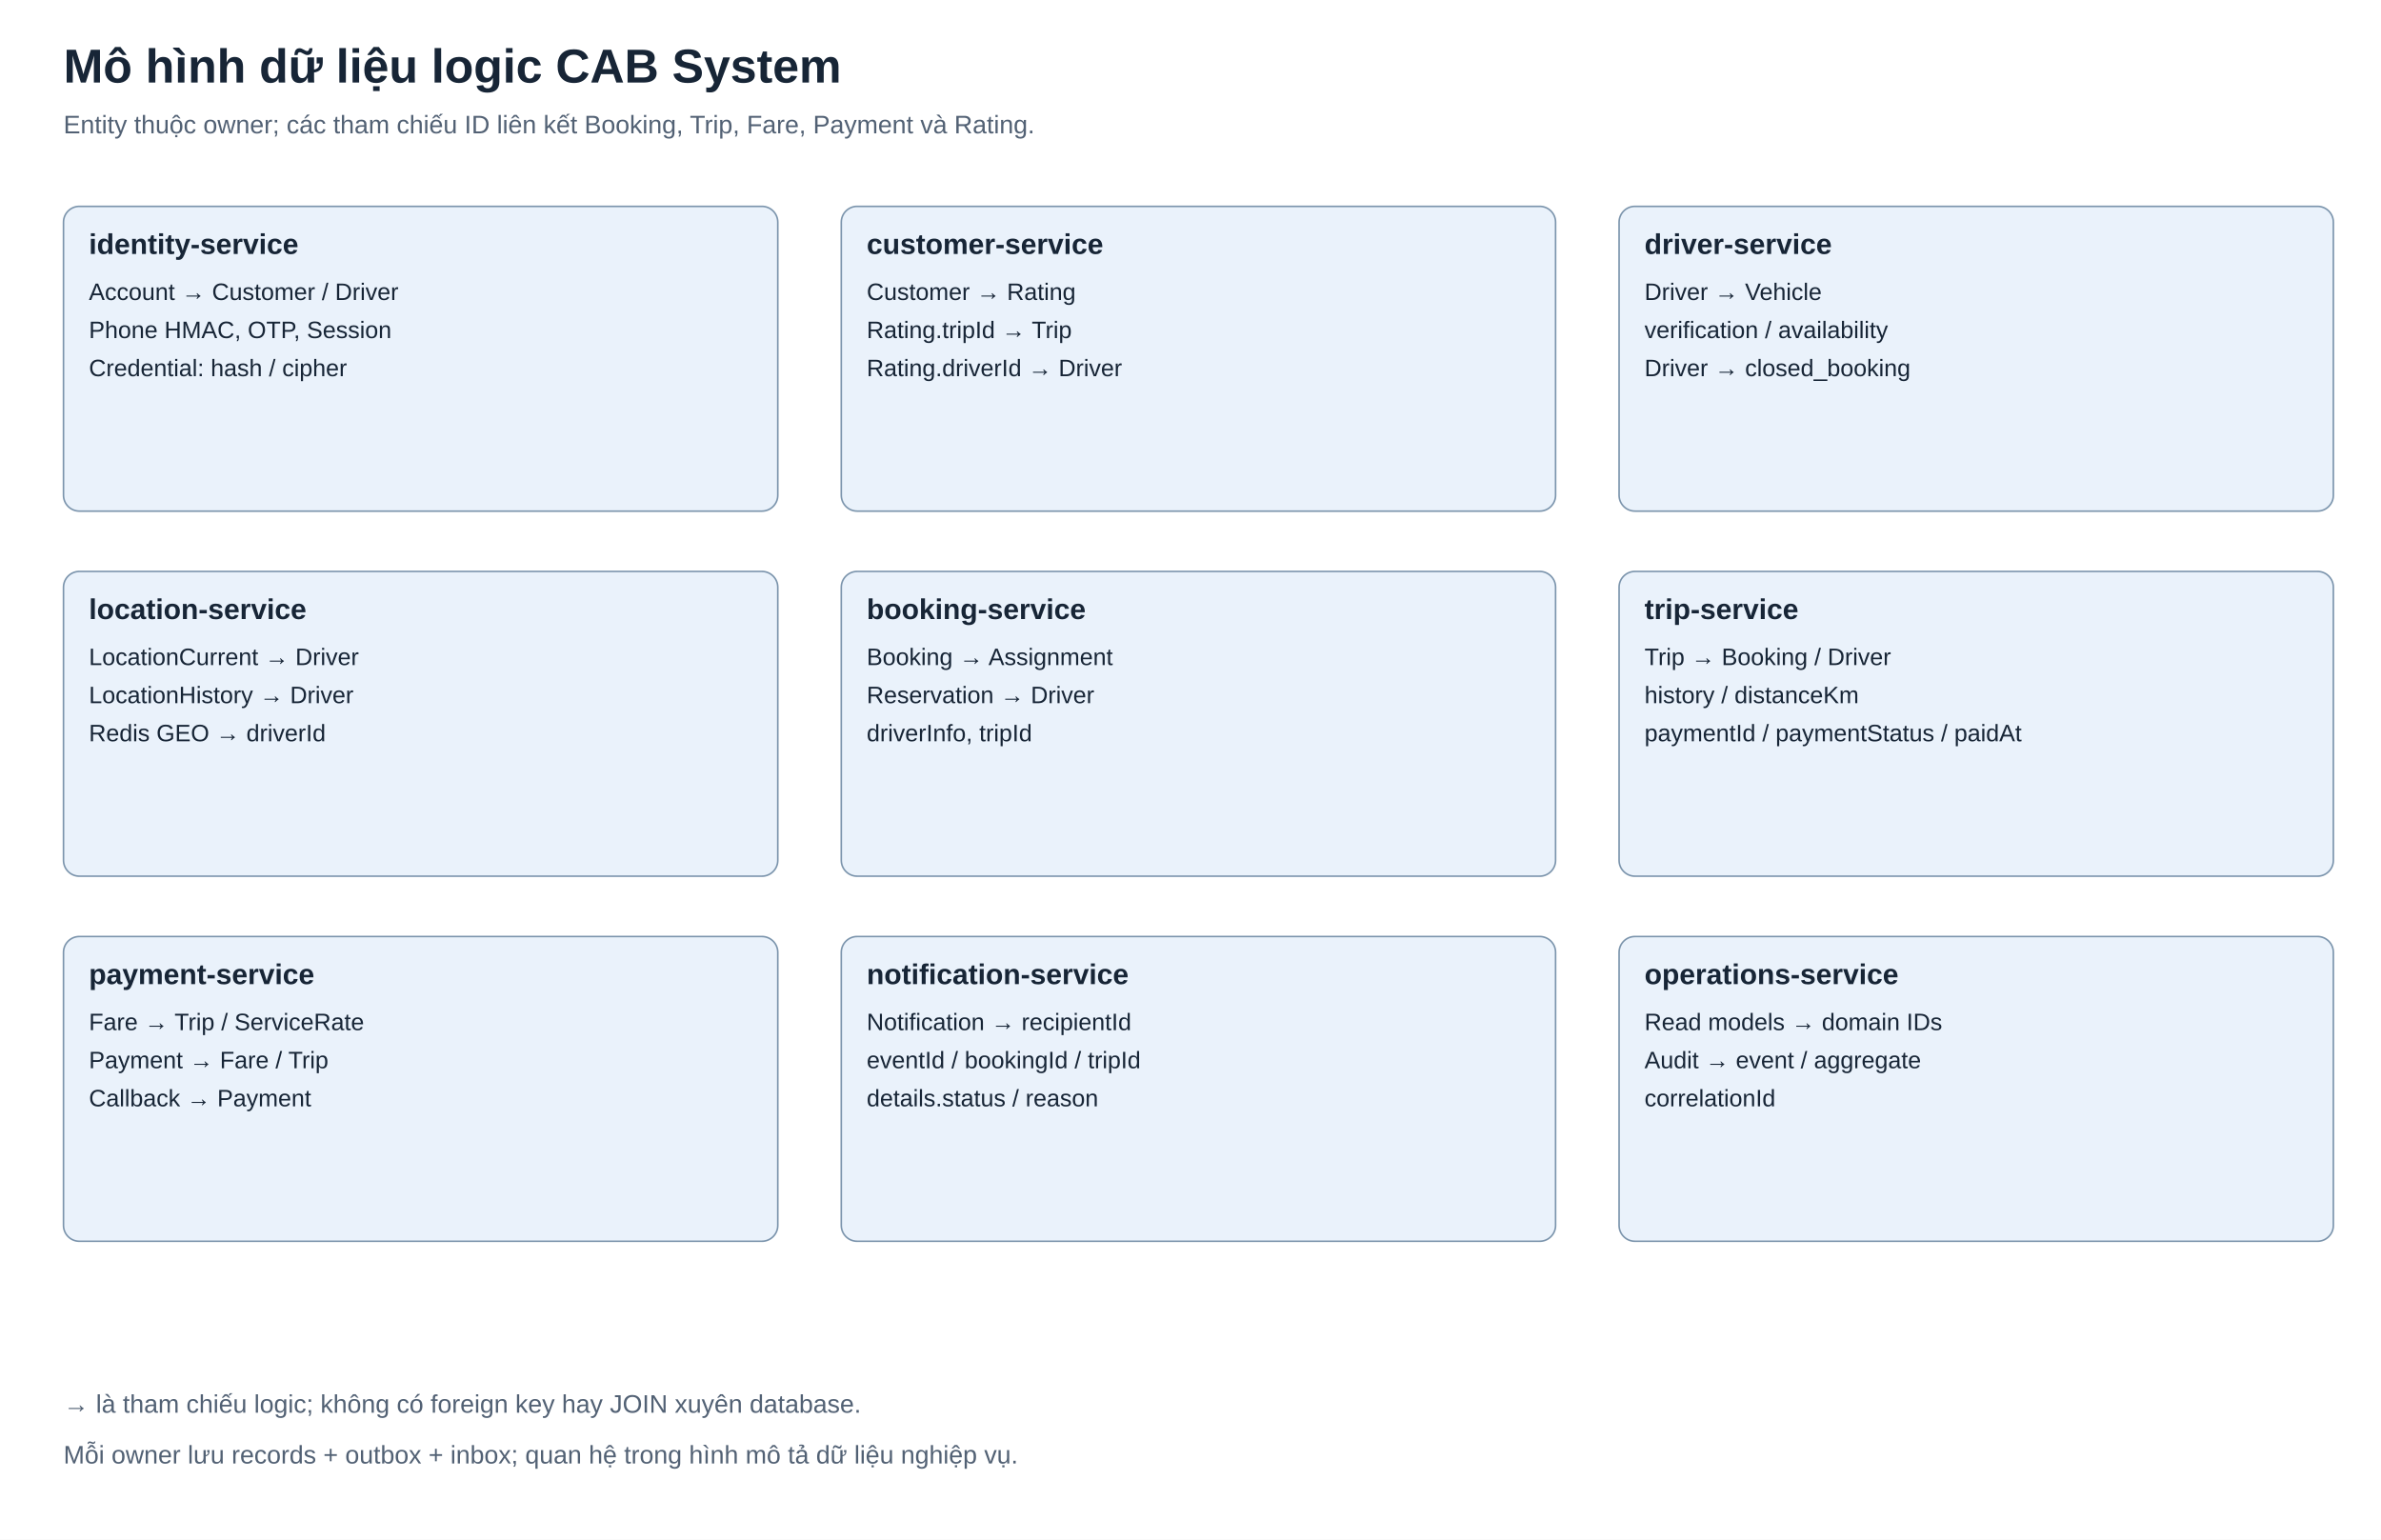
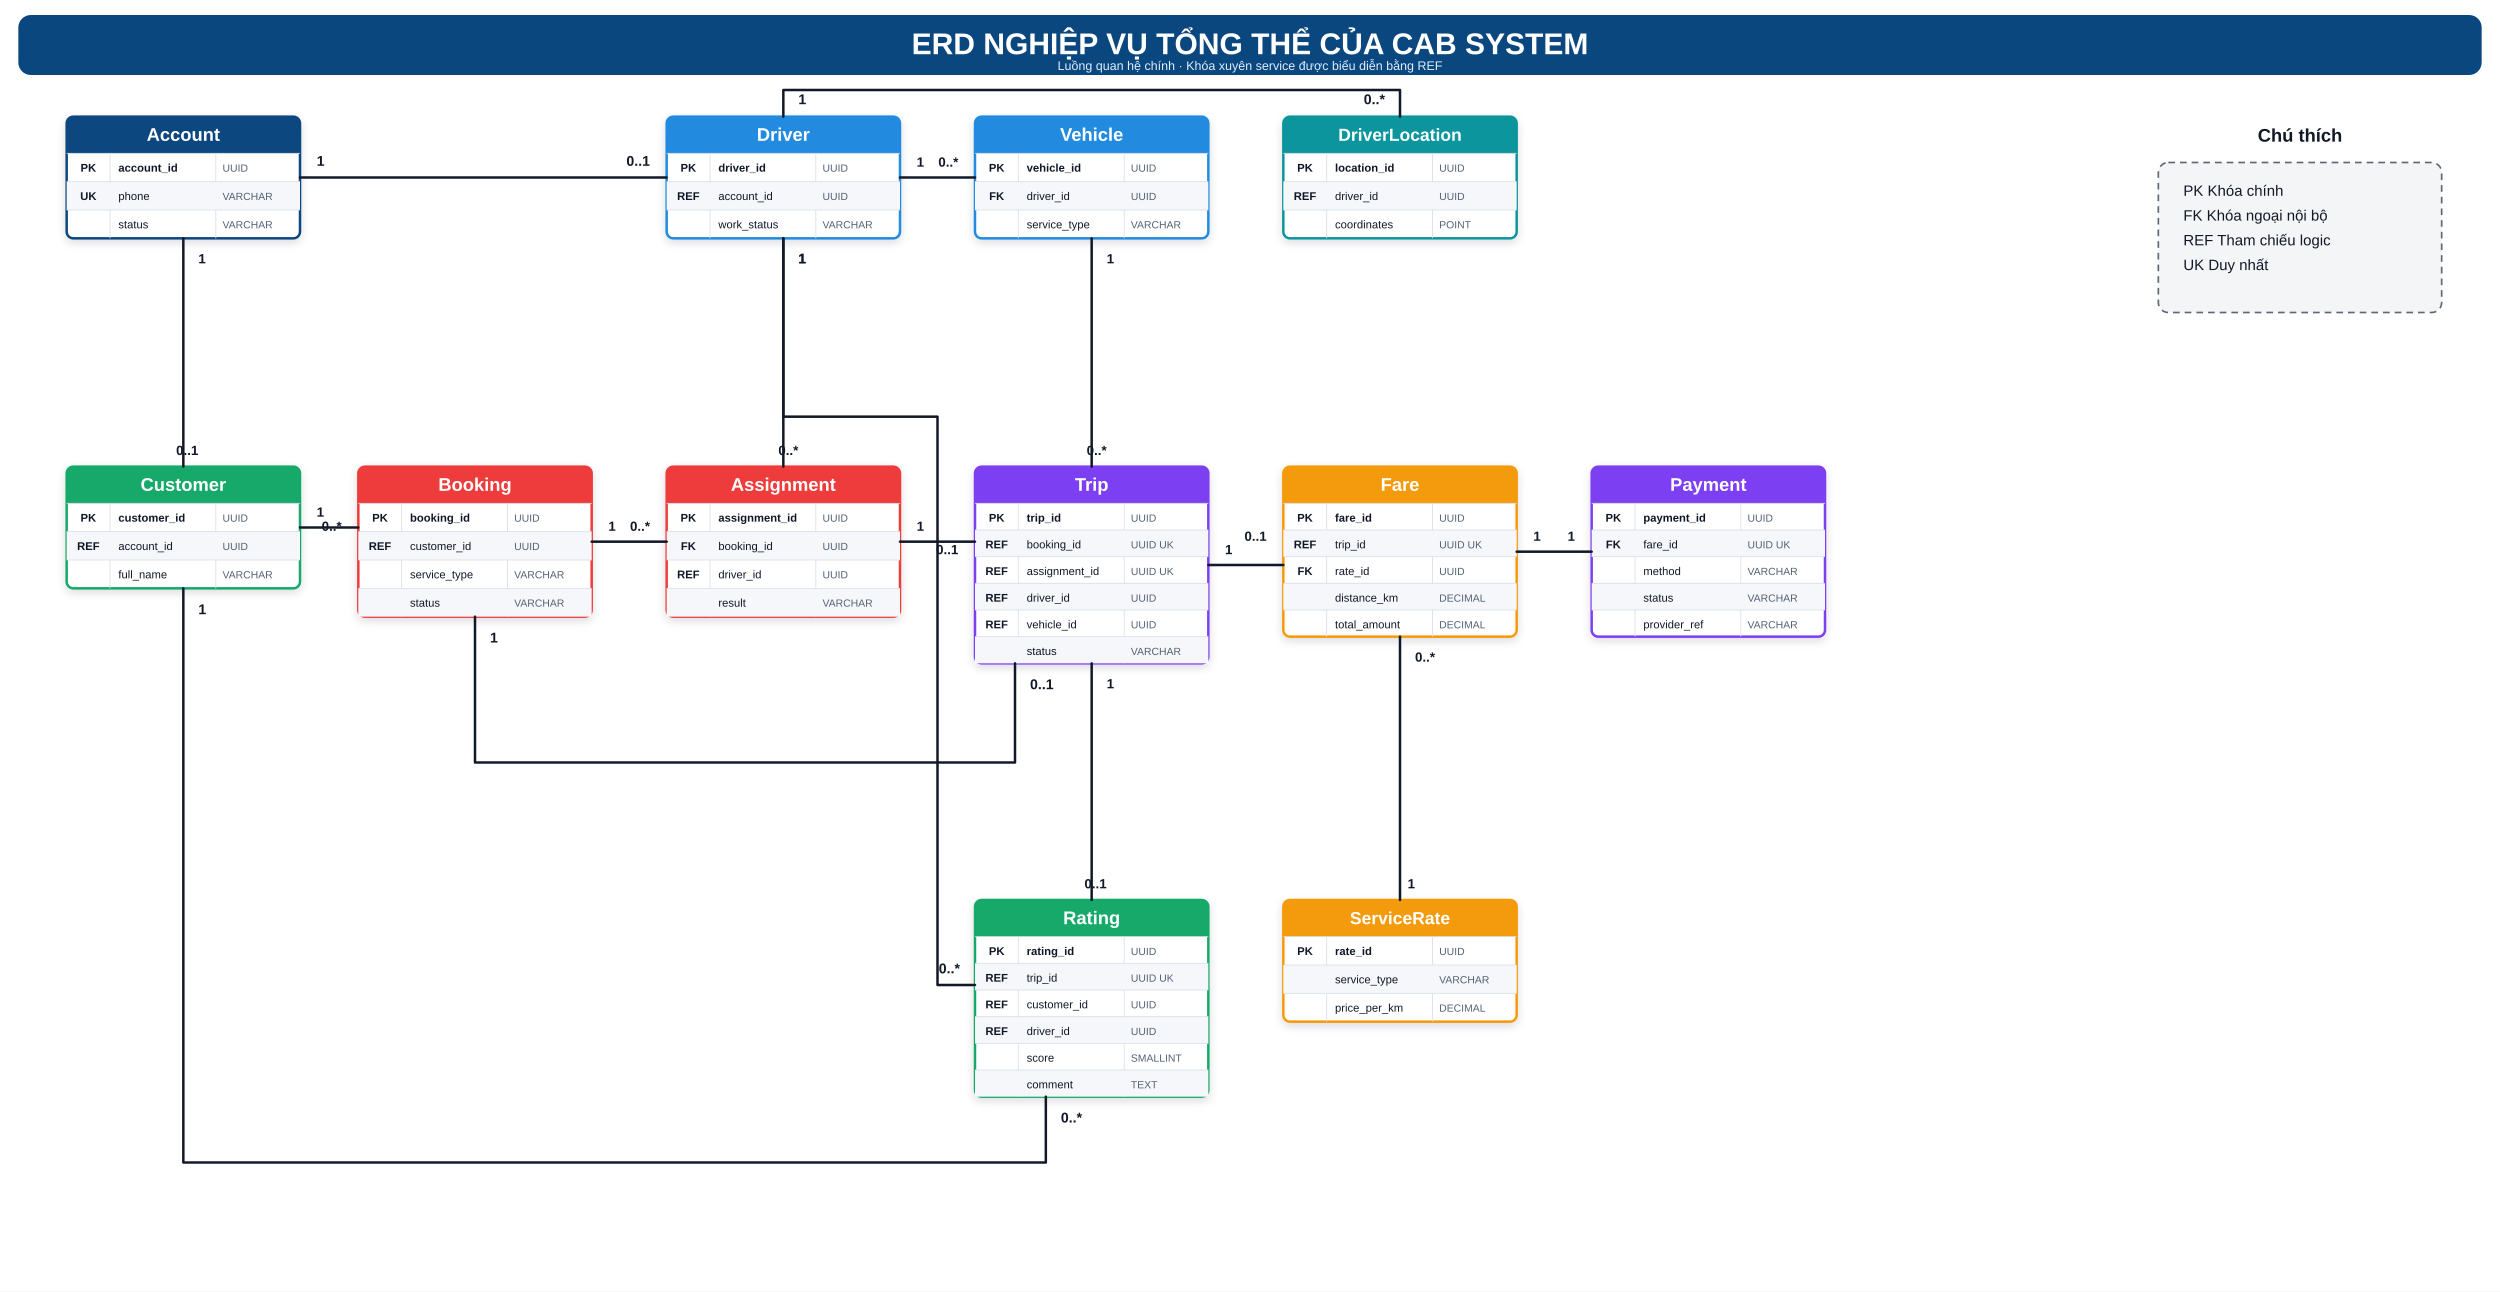
- <svg xmlns="http://www.w3.org/2000/svg" width="1500" height="970" viewBox="0 0 1500 970">
+ <svg xmlns="http://www.w3.org/2000/svg" width="3000" height="1550" viewBox="0 0 3000 1550">
  <defs>
-     <marker id="a" viewBox="0 0 10 10" refX="9" refY="5" markerWidth="7" markerHeight="7" orient="auto-start-reverse">
-       <path d="M0,0L10,5L0,10Z" fill="#526174" />
+     <filter id="shadow" x="-20%" y="-20%" width="140%" height="140%">
+       <feDropShadow dx="0" dy="4" stdDeviation="5" flood-color="#0F172A" flood-opacity="0.14" />
+     </filter>
+     <marker id="arrowBlue" markerWidth="10" markerHeight="10" refX="8" refY="3" orient="auto">
+       <path d="M0,0 L0,6 L9,3 z" fill="#238BE0" />
+     </marker>
+     <marker id="arrowRed" markerWidth="10" markerHeight="10" refX="8" refY="3" orient="auto">
+       <path d="M0,0 L0,6 L9,3 z" fill="#EE3B3B" />
+     </marker>
+     <marker id="arrowBlack" markerWidth="10" markerHeight="10" refX="8" refY="3" orient="auto">
+       <path d="M0,0 L0,6 L9,3 z" fill="#111827" />
    </marker>
  </defs>
-   <rect width="100%" height="100%" fill="white" />
-   <style>text{font-family:Arial,Segoe UI,sans-serif;fill:#172536} .title{font-size:30px;font-weight:700} .sub{font-size:16px;fill:#526174} .label{font-size:18px;font-weight:700} .body{font-size:15px} .edge{stroke:#526174;stroke-width:2;fill:none;marker-end:url(#a)}</style>
-   <text x="40" y="52" class="title">Mô hình dữ liệu logic CAB System</text>
-   <text x="40" y="84" class="sub">Entity thuộc owner; các tham chiếu ID liên kết Booking, Trip, Fare, Payment và Rating.</text>
-   <rect x="40" y="130" width="450" height="192" rx="10" fill="#EAF2FB" stroke="#7B94AC" />
-   <text x="56" y="160" class="label">identity-service</text>
-   <text x="56" y="189" class="body">Account → Customer / Driver</text>
-   <text x="56" y="213" class="body">Phone HMAC, OTP, Session</text>
-   <text x="56" y="237" class="body">Credential: hash / cipher</text>
-   <rect x="530" y="130" width="450" height="192" rx="10" fill="#EAF2FB" stroke="#7B94AC" />
-   <text x="546" y="160" class="label">customer-service</text>
-   <text x="546" y="189" class="body">Customer → Rating</text>
-   <text x="546" y="213" class="body">Rating.tripId → Trip</text>
-   <text x="546" y="237" class="body">Rating.driverId → Driver</text>
-   <rect x="1020" y="130" width="450" height="192" rx="10" fill="#EAF2FB" stroke="#7B94AC" />
-   <text x="1036" y="160" class="label">driver-service</text>
-   <text x="1036" y="189" class="body">Driver → Vehicle</text>
-   <text x="1036" y="213" class="body">verification / availability</text>
-   <text x="1036" y="237" class="body">Driver → closed_booking</text>
-   <rect x="40" y="360" width="450" height="192" rx="10" fill="#EAF2FB" stroke="#7B94AC" />
-   <text x="56" y="390" class="label">location-service</text>
-   <text x="56" y="419" class="body">LocationCurrent → Driver</text>
-   <text x="56" y="443" class="body">LocationHistory → Driver</text>
-   <text x="56" y="467" class="body">Redis GEO → driverId</text>
-   <rect x="530" y="360" width="450" height="192" rx="10" fill="#EAF2FB" stroke="#7B94AC" />
-   <text x="546" y="390" class="label">booking-service</text>
-   <text x="546" y="419" class="body">Booking → Assignment</text>
-   <text x="546" y="443" class="body">Reservation → Driver</text>
-   <text x="546" y="467" class="body">driverInfo, tripId</text>
-   <rect x="1020" y="360" width="450" height="192" rx="10" fill="#EAF2FB" stroke="#7B94AC" />
-   <text x="1036" y="390" class="label">trip-service</text>
-   <text x="1036" y="419" class="body">Trip → Booking / Driver</text>
-   <text x="1036" y="443" class="body">history / distanceKm</text>
-   <text x="1036" y="467" class="body">paymentId / paymentStatus / paidAt</text>
-   <rect x="40" y="590" width="450" height="192" rx="10" fill="#EAF2FB" stroke="#7B94AC" />
-   <text x="56" y="620" class="label">payment-service</text>
-   <text x="56" y="649" class="body">Fare → Trip / ServiceRate</text>
-   <text x="56" y="673" class="body">Payment → Fare / Trip</text>
-   <text x="56" y="697" class="body">Callback → Payment</text>
-   <rect x="530" y="590" width="450" height="192" rx="10" fill="#EAF2FB" stroke="#7B94AC" />
-   <text x="546" y="620" class="label">notification-service</text>
-   <text x="546" y="649" class="body">Notification → recipientId</text>
-   <text x="546" y="673" class="body">eventId / bookingId / tripId</text>
-   <text x="546" y="697" class="body">details.status / reason</text>
-   <rect x="1020" y="590" width="450" height="192" rx="10" fill="#EAF2FB" stroke="#7B94AC" />
-   <text x="1036" y="620" class="label">operations-service</text>
-   <text x="1036" y="649" class="body">Read models → domain IDs</text>
-   <text x="1036" y="673" class="body">Audit → event / aggregate</text>
-   <text x="1036" y="697" class="body">correlationId</text>
-   <text x="40" y="890" class="sub">→ là tham chiếu logic; không có foreign key hay JOIN xuyên database.</text>
-   <text x="40" y="922" class="sub">Mỗi owner lưu records + outbox + inbox; quan hệ trong hình mô tả dữ liệu nghiệp vụ.</text>
+   <rect width="100%" height="100%" fill="#fff" />
+   <rect x="22" y="18" width="2956" height="72" rx="15" fill="#0B477F" stroke="#0B477F" stroke-width="0" />
+   <text x="1500" y="65" font-family="Arial, Segoe UI, sans-serif" font-size="36" font-weight="700" text-anchor="middle" fill="#FFFFFF">ERD NGHIỆP VỤ TỔNG THỂ CỦA CAB SYSTEM</text>
+   <text x="1500" y="84" font-family="Arial, Segoe UI, sans-serif" font-size="15" font-weight="400" text-anchor="middle" fill="#DCEEFF">Luồng quan hệ chính · Khóa xuyên service được biểu diễn bằng REF</text>
+   <g filter="url(#shadow)">
+     <rect x="80" y="140" width="280" height="146" rx="8" fill="#FFFFFF" stroke="#0B477F" stroke-width="3" />
+     <path d="M88,140 H352 Q360,140 360,148 V184 H80 V148 Q80,140 88,140Z" fill="#0B477F" />
+     <text x="220" y="169" font-family="Arial, Segoe UI, sans-serif" font-size="22" font-weight="700" text-anchor="middle" fill="#FFFFFF">Account</text>
+     <line x1="132" y1="184" x2="132" y2="286" stroke="#D8DEE7" stroke-width="1" />
+     <line x1="259" y1="184" x2="259" y2="286" stroke="#D8DEE7" stroke-width="1" />
+     <line x1="80" y1="184" x2="360" y2="184" stroke="#D8DEE7" stroke-width="1" />
+     <text x="106" y="206" font-family="Arial, Segoe UI, sans-serif" font-size="13.5" font-weight="700" text-anchor="middle" fill="#111827">PK</text>
+     <text x="142" y="206" font-family="Arial, Segoe UI, sans-serif" font-size="13.5" font-weight="700" text-anchor="start" fill="#111827">account_id</text>
+     <text x="267" y="206" font-family="Arial, Segoe UI, sans-serif" font-size="12.5" font-weight="400" text-anchor="start" fill="#526174">UUID</text>
+     <rect x="80" y="218" width="280" height="34" fill="#F5F7FA" />
+     <line x1="80" y1="218" x2="360" y2="218" stroke="#D8DEE7" stroke-width="1" />
+     <text x="106" y="240" font-family="Arial, Segoe UI, sans-serif" font-size="13.5" font-weight="700" text-anchor="middle" fill="#111827">UK</text>
+     <text x="142" y="240" font-family="Arial, Segoe UI, sans-serif" font-size="13.5" font-weight="400" text-anchor="start" fill="#111827">phone</text>
+     <text x="267" y="240" font-family="Arial, Segoe UI, sans-serif" font-size="12.5" font-weight="400" text-anchor="start" fill="#526174">VARCHAR</text>
+     <line x1="80" y1="252" x2="360" y2="252" stroke="#D8DEE7" stroke-width="1" />
+     <text x="106" y="274" font-family="Arial, Segoe UI, sans-serif" font-size="13.5" font-weight="700" text-anchor="middle" fill="#111827" />
+     <text x="142" y="274" font-family="Arial, Segoe UI, sans-serif" font-size="13.5" font-weight="400" text-anchor="start" fill="#111827">status</text>
+     <text x="267" y="274" font-family="Arial, Segoe UI, sans-serif" font-size="12.5" font-weight="400" text-anchor="start" fill="#526174">VARCHAR</text>
+   </g>
+   <g filter="url(#shadow)">
+     <rect x="800" y="140" width="280" height="146" rx="8" fill="#FFFFFF" stroke="#238BE0" stroke-width="3" />
+     <path d="M808,140 H1072 Q1080,140 1080,148 V184 H800 V148 Q800,140 808,140Z" fill="#238BE0" />
+     <text x="940" y="169" font-family="Arial, Segoe UI, sans-serif" font-size="22" font-weight="700" text-anchor="middle" fill="#FFFFFF">Driver</text>
+     <line x1="852" y1="184" x2="852" y2="286" stroke="#D8DEE7" stroke-width="1" />
+     <line x1="979" y1="184" x2="979" y2="286" stroke="#D8DEE7" stroke-width="1" />
+     <line x1="800" y1="184" x2="1080" y2="184" stroke="#D8DEE7" stroke-width="1" />
+     <text x="826" y="206" font-family="Arial, Segoe UI, sans-serif" font-size="13.5" font-weight="700" text-anchor="middle" fill="#111827">PK</text>
+     <text x="862" y="206" font-family="Arial, Segoe UI, sans-serif" font-size="13.5" font-weight="700" text-anchor="start" fill="#111827">driver_id</text>
+     <text x="987" y="206" font-family="Arial, Segoe UI, sans-serif" font-size="12.5" font-weight="400" text-anchor="start" fill="#526174">UUID</text>
+     <rect x="800" y="218" width="280" height="34" fill="#F5F7FA" />
+     <line x1="800" y1="218" x2="1080" y2="218" stroke="#D8DEE7" stroke-width="1" />
+     <text x="826" y="240" font-family="Arial, Segoe UI, sans-serif" font-size="13.5" font-weight="700" text-anchor="middle" fill="#111827">REF</text>
+     <text x="862" y="240" font-family="Arial, Segoe UI, sans-serif" font-size="13.5" font-weight="400" text-anchor="start" fill="#111827">account_id</text>
+     <text x="987" y="240" font-family="Arial, Segoe UI, sans-serif" font-size="12.5" font-weight="400" text-anchor="start" fill="#526174">UUID</text>
+     <line x1="800" y1="252" x2="1080" y2="252" stroke="#D8DEE7" stroke-width="1" />
+     <text x="826" y="274" font-family="Arial, Segoe UI, sans-serif" font-size="13.5" font-weight="700" text-anchor="middle" fill="#111827" />
+     <text x="862" y="274" font-family="Arial, Segoe UI, sans-serif" font-size="13.5" font-weight="400" text-anchor="start" fill="#111827">work_status</text>
+     <text x="987" y="274" font-family="Arial, Segoe UI, sans-serif" font-size="12.5" font-weight="400" text-anchor="start" fill="#526174">VARCHAR</text>
+   </g>
+   <g filter="url(#shadow)">
+     <rect x="1170" y="140" width="280" height="146" rx="8" fill="#FFFFFF" stroke="#238BE0" stroke-width="3" />
+     <path d="M1178,140 H1442 Q1450,140 1450,148 V184 H1170 V148 Q1170,140 1178,140Z" fill="#238BE0" />
+     <text x="1310" y="169" font-family="Arial, Segoe UI, sans-serif" font-size="22" font-weight="700" text-anchor="middle" fill="#FFFFFF">Vehicle</text>
+     <line x1="1222" y1="184" x2="1222" y2="286" stroke="#D8DEE7" stroke-width="1" />
+     <line x1="1349" y1="184" x2="1349" y2="286" stroke="#D8DEE7" stroke-width="1" />
+     <line x1="1170" y1="184" x2="1450" y2="184" stroke="#D8DEE7" stroke-width="1" />
+     <text x="1196" y="206" font-family="Arial, Segoe UI, sans-serif" font-size="13.5" font-weight="700" text-anchor="middle" fill="#111827">PK</text>
+     <text x="1232" y="206" font-family="Arial, Segoe UI, sans-serif" font-size="13.5" font-weight="700" text-anchor="start" fill="#111827">vehicle_id</text>
+     <text x="1357" y="206" font-family="Arial, Segoe UI, sans-serif" font-size="12.5" font-weight="400" text-anchor="start" fill="#526174">UUID</text>
+     <rect x="1170" y="218" width="280" height="34" fill="#F5F7FA" />
+     <line x1="1170" y1="218" x2="1450" y2="218" stroke="#D8DEE7" stroke-width="1" />
+     <text x="1196" y="240" font-family="Arial, Segoe UI, sans-serif" font-size="13.5" font-weight="700" text-anchor="middle" fill="#111827">FK</text>
+     <text x="1232" y="240" font-family="Arial, Segoe UI, sans-serif" font-size="13.5" font-weight="400" text-anchor="start" fill="#111827">driver_id</text>
+     <text x="1357" y="240" font-family="Arial, Segoe UI, sans-serif" font-size="12.5" font-weight="400" text-anchor="start" fill="#526174">UUID</text>
+     <line x1="1170" y1="252" x2="1450" y2="252" stroke="#D8DEE7" stroke-width="1" />
+     <text x="1196" y="274" font-family="Arial, Segoe UI, sans-serif" font-size="13.5" font-weight="700" text-anchor="middle" fill="#111827" />
+     <text x="1232" y="274" font-family="Arial, Segoe UI, sans-serif" font-size="13.5" font-weight="400" text-anchor="start" fill="#111827">service_type</text>
+     <text x="1357" y="274" font-family="Arial, Segoe UI, sans-serif" font-size="12.5" font-weight="400" text-anchor="start" fill="#526174">VARCHAR</text>
+   </g>
+   <g filter="url(#shadow)">
+     <rect x="1540" y="140" width="280" height="146" rx="8" fill="#FFFFFF" stroke="#07959D" stroke-width="3" />
+     <path d="M1548,140 H1812 Q1820,140 1820,148 V184 H1540 V148 Q1540,140 1548,140Z" fill="#07959D" />
+     <text x="1680" y="169" font-family="Arial, Segoe UI, sans-serif" font-size="21" font-weight="700" text-anchor="middle" fill="#FFFFFF">DriverLocation</text>
+     <line x1="1592" y1="184" x2="1592" y2="286" stroke="#D8DEE7" stroke-width="1" />
+     <line x1="1719" y1="184" x2="1719" y2="286" stroke="#D8DEE7" stroke-width="1" />
+     <line x1="1540" y1="184" x2="1820" y2="184" stroke="#D8DEE7" stroke-width="1" />
+     <text x="1566" y="206" font-family="Arial, Segoe UI, sans-serif" font-size="13.5" font-weight="700" text-anchor="middle" fill="#111827">PK</text>
+     <text x="1602" y="206" font-family="Arial, Segoe UI, sans-serif" font-size="13.5" font-weight="700" text-anchor="start" fill="#111827">location_id</text>
+     <text x="1727" y="206" font-family="Arial, Segoe UI, sans-serif" font-size="12.5" font-weight="400" text-anchor="start" fill="#526174">UUID</text>
+     <rect x="1540" y="218" width="280" height="34" fill="#F5F7FA" />
+     <line x1="1540" y1="218" x2="1820" y2="218" stroke="#D8DEE7" stroke-width="1" />
+     <text x="1566" y="240" font-family="Arial, Segoe UI, sans-serif" font-size="13.5" font-weight="700" text-anchor="middle" fill="#111827">REF</text>
+     <text x="1602" y="240" font-family="Arial, Segoe UI, sans-serif" font-size="13.5" font-weight="400" text-anchor="start" fill="#111827">driver_id</text>
+     <text x="1727" y="240" font-family="Arial, Segoe UI, sans-serif" font-size="12.5" font-weight="400" text-anchor="start" fill="#526174">UUID</text>
+     <line x1="1540" y1="252" x2="1820" y2="252" stroke="#D8DEE7" stroke-width="1" />
+     <text x="1566" y="274" font-family="Arial, Segoe UI, sans-serif" font-size="13.5" font-weight="700" text-anchor="middle" fill="#111827" />
+     <text x="1602" y="274" font-family="Arial, Segoe UI, sans-serif" font-size="13.5" font-weight="400" text-anchor="start" fill="#111827">coordinates</text>
+     <text x="1727" y="274" font-family="Arial, Segoe UI, sans-serif" font-size="12.5" font-weight="400" text-anchor="start" fill="#526174">POINT</text>
+   </g>
+   <g filter="url(#shadow)">
+     <rect x="80" y="560" width="280" height="146" rx="8" fill="#FFFFFF" stroke="#18A96B" stroke-width="3" />
+     <path d="M88,560 H352 Q360,560 360,568 V604 H80 V568 Q80,560 88,560Z" fill="#18A96B" />
+     <text x="220" y="589" font-family="Arial, Segoe UI, sans-serif" font-size="22" font-weight="700" text-anchor="middle" fill="#FFFFFF">Customer</text>
+     <line x1="132" y1="604" x2="132" y2="706" stroke="#D8DEE7" stroke-width="1" />
+     <line x1="259" y1="604" x2="259" y2="706" stroke="#D8DEE7" stroke-width="1" />
+     <line x1="80" y1="604" x2="360" y2="604" stroke="#D8DEE7" stroke-width="1" />
+     <text x="106" y="626" font-family="Arial, Segoe UI, sans-serif" font-size="13.5" font-weight="700" text-anchor="middle" fill="#111827">PK</text>
+     <text x="142" y="626" font-family="Arial, Segoe UI, sans-serif" font-size="13.5" font-weight="700" text-anchor="start" fill="#111827">customer_id</text>
+     <text x="267" y="626" font-family="Arial, Segoe UI, sans-serif" font-size="12.5" font-weight="400" text-anchor="start" fill="#526174">UUID</text>
+     <rect x="80" y="638" width="280" height="34" fill="#F5F7FA" />
+     <line x1="80" y1="638" x2="360" y2="638" stroke="#D8DEE7" stroke-width="1" />
+     <text x="106" y="660" font-family="Arial, Segoe UI, sans-serif" font-size="13.5" font-weight="700" text-anchor="middle" fill="#111827">REF</text>
+     <text x="142" y="660" font-family="Arial, Segoe UI, sans-serif" font-size="13.5" font-weight="400" text-anchor="start" fill="#111827">account_id</text>
+     <text x="267" y="660" font-family="Arial, Segoe UI, sans-serif" font-size="12.5" font-weight="400" text-anchor="start" fill="#526174">UUID</text>
+     <line x1="80" y1="672" x2="360" y2="672" stroke="#D8DEE7" stroke-width="1" />
+     <text x="106" y="694" font-family="Arial, Segoe UI, sans-serif" font-size="13.5" font-weight="700" text-anchor="middle" fill="#111827" />
+     <text x="142" y="694" font-family="Arial, Segoe UI, sans-serif" font-size="13.5" font-weight="400" text-anchor="start" fill="#111827">full_name</text>
+     <text x="267" y="694" font-family="Arial, Segoe UI, sans-serif" font-size="12.5" font-weight="400" text-anchor="start" fill="#526174">VARCHAR</text>
+   </g>
+   <g filter="url(#shadow)">
+     <rect x="430" y="560" width="280" height="180" rx="8" fill="#FFFFFF" stroke="#EE3B3B" stroke-width="3" />
+     <path d="M438,560 H702 Q710,560 710,568 V604 H430 V568 Q430,560 438,560Z" fill="#EE3B3B" />
+     <text x="570" y="589" font-family="Arial, Segoe UI, sans-serif" font-size="22" font-weight="700" text-anchor="middle" fill="#FFFFFF">Booking</text>
+     <line x1="482" y1="604" x2="482" y2="740" stroke="#D8DEE7" stroke-width="1" />
+     <line x1="609" y1="604" x2="609" y2="740" stroke="#D8DEE7" stroke-width="1" />
+     <line x1="430" y1="604" x2="710" y2="604" stroke="#D8DEE7" stroke-width="1" />
+     <text x="456" y="626" font-family="Arial, Segoe UI, sans-serif" font-size="13.5" font-weight="700" text-anchor="middle" fill="#111827">PK</text>
+     <text x="492" y="626" font-family="Arial, Segoe UI, sans-serif" font-size="13.5" font-weight="700" text-anchor="start" fill="#111827">booking_id</text>
+     <text x="617" y="626" font-family="Arial, Segoe UI, sans-serif" font-size="12.5" font-weight="400" text-anchor="start" fill="#526174">UUID</text>
+     <rect x="430" y="638" width="280" height="34" fill="#F5F7FA" />
+     <line x1="430" y1="638" x2="710" y2="638" stroke="#D8DEE7" stroke-width="1" />
+     <text x="456" y="660" font-family="Arial, Segoe UI, sans-serif" font-size="13.5" font-weight="700" text-anchor="middle" fill="#111827">REF</text>
+     <text x="492" y="660" font-family="Arial, Segoe UI, sans-serif" font-size="13.5" font-weight="400" text-anchor="start" fill="#111827">customer_id</text>
+     <text x="617" y="660" font-family="Arial, Segoe UI, sans-serif" font-size="12.5" font-weight="400" text-anchor="start" fill="#526174">UUID</text>
+     <line x1="430" y1="672" x2="710" y2="672" stroke="#D8DEE7" stroke-width="1" />
+     <text x="456" y="694" font-family="Arial, Segoe UI, sans-serif" font-size="13.5" font-weight="700" text-anchor="middle" fill="#111827" />
+     <text x="492" y="694" font-family="Arial, Segoe UI, sans-serif" font-size="13.5" font-weight="400" text-anchor="start" fill="#111827">service_type</text>
+     <text x="617" y="694" font-family="Arial, Segoe UI, sans-serif" font-size="12.5" font-weight="400" text-anchor="start" fill="#526174">VARCHAR</text>
+     <rect x="430" y="706" width="280" height="34" fill="#F5F7FA" />
+     <line x1="430" y1="706" x2="710" y2="706" stroke="#D8DEE7" stroke-width="1" />
+     <text x="456" y="728" font-family="Arial, Segoe UI, sans-serif" font-size="13.5" font-weight="700" text-anchor="middle" fill="#111827" />
+     <text x="492" y="728" font-family="Arial, Segoe UI, sans-serif" font-size="13.5" font-weight="400" text-anchor="start" fill="#111827">status</text>
+     <text x="617" y="728" font-family="Arial, Segoe UI, sans-serif" font-size="12.5" font-weight="400" text-anchor="start" fill="#526174">VARCHAR</text>
+   </g>
+   <g filter="url(#shadow)">
+     <rect x="800" y="560" width="280" height="180" rx="8" fill="#FFFFFF" stroke="#EE3B3B" stroke-width="3" />
+     <path d="M808,560 H1072 Q1080,560 1080,568 V604 H800 V568 Q800,560 808,560Z" fill="#EE3B3B" />
+     <text x="940" y="589" font-family="Arial, Segoe UI, sans-serif" font-size="22" font-weight="700" text-anchor="middle" fill="#FFFFFF">Assignment</text>
+     <line x1="852" y1="604" x2="852" y2="740" stroke="#D8DEE7" stroke-width="1" />
+     <line x1="979" y1="604" x2="979" y2="740" stroke="#D8DEE7" stroke-width="1" />
+     <line x1="800" y1="604" x2="1080" y2="604" stroke="#D8DEE7" stroke-width="1" />
+     <text x="826" y="626" font-family="Arial, Segoe UI, sans-serif" font-size="13.5" font-weight="700" text-anchor="middle" fill="#111827">PK</text>
+     <text x="862" y="626" font-family="Arial, Segoe UI, sans-serif" font-size="13.5" font-weight="700" text-anchor="start" fill="#111827">assignment_id</text>
+     <text x="987" y="626" font-family="Arial, Segoe UI, sans-serif" font-size="12.5" font-weight="400" text-anchor="start" fill="#526174">UUID</text>
+     <rect x="800" y="638" width="280" height="34" fill="#F5F7FA" />
+     <line x1="800" y1="638" x2="1080" y2="638" stroke="#D8DEE7" stroke-width="1" />
+     <text x="826" y="660" font-family="Arial, Segoe UI, sans-serif" font-size="13.5" font-weight="700" text-anchor="middle" fill="#111827">FK</text>
+     <text x="862" y="660" font-family="Arial, Segoe UI, sans-serif" font-size="13.5" font-weight="400" text-anchor="start" fill="#111827">booking_id</text>
+     <text x="987" y="660" font-family="Arial, Segoe UI, sans-serif" font-size="12.5" font-weight="400" text-anchor="start" fill="#526174">UUID</text>
+     <line x1="800" y1="672" x2="1080" y2="672" stroke="#D8DEE7" stroke-width="1" />
+     <text x="826" y="694" font-family="Arial, Segoe UI, sans-serif" font-size="13.5" font-weight="700" text-anchor="middle" fill="#111827">REF</text>
+     <text x="862" y="694" font-family="Arial, Segoe UI, sans-serif" font-size="13.5" font-weight="400" text-anchor="start" fill="#111827">driver_id</text>
+     <text x="987" y="694" font-family="Arial, Segoe UI, sans-serif" font-size="12.5" font-weight="400" text-anchor="start" fill="#526174">UUID</text>
+     <rect x="800" y="706" width="280" height="34" fill="#F5F7FA" />
+     <line x1="800" y1="706" x2="1080" y2="706" stroke="#D8DEE7" stroke-width="1" />
+     <text x="826" y="728" font-family="Arial, Segoe UI, sans-serif" font-size="13.5" font-weight="700" text-anchor="middle" fill="#111827" />
+     <text x="862" y="728" font-family="Arial, Segoe UI, sans-serif" font-size="13.5" font-weight="400" text-anchor="start" fill="#111827">result</text>
+     <text x="987" y="728" font-family="Arial, Segoe UI, sans-serif" font-size="12.5" font-weight="400" text-anchor="start" fill="#526174">VARCHAR</text>
+   </g>
+   <g filter="url(#shadow)">
+     <rect x="1170" y="560" width="280" height="236" rx="8" fill="#FFFFFF" stroke="#7C3FF2" stroke-width="3" />
+     <path d="M1178,560 H1442 Q1450,560 1450,568 V604 H1170 V568 Q1170,560 1178,560Z" fill="#7C3FF2" />
+     <text x="1310" y="589" font-family="Arial, Segoe UI, sans-serif" font-size="22" font-weight="700" text-anchor="middle" fill="#FFFFFF">Trip</text>
+     <line x1="1222" y1="604" x2="1222" y2="796" stroke="#D8DEE7" stroke-width="1" />
+     <line x1="1349" y1="604" x2="1349" y2="796" stroke="#D8DEE7" stroke-width="1" />
+     <line x1="1170" y1="604" x2="1450" y2="604" stroke="#D8DEE7" stroke-width="1" />
+     <text x="1196" y="626" font-family="Arial, Segoe UI, sans-serif" font-size="13.5" font-weight="700" text-anchor="middle" fill="#111827">PK</text>
+     <text x="1232" y="626" font-family="Arial, Segoe UI, sans-serif" font-size="13.5" font-weight="700" text-anchor="start" fill="#111827">trip_id</text>
+     <text x="1357" y="626" font-family="Arial, Segoe UI, sans-serif" font-size="12.5" font-weight="400" text-anchor="start" fill="#526174">UUID</text>
+     <rect x="1170" y="636" width="280" height="32" fill="#F5F7FA" />
+     <line x1="1170" y1="636" x2="1450" y2="636" stroke="#D8DEE7" stroke-width="1" />
+     <text x="1196" y="658" font-family="Arial, Segoe UI, sans-serif" font-size="13.5" font-weight="700" text-anchor="middle" fill="#111827">REF</text>
+     <text x="1232" y="658" font-family="Arial, Segoe UI, sans-serif" font-size="13.5" font-weight="400" text-anchor="start" fill="#111827">booking_id</text>
+     <text x="1357" y="658" font-family="Arial, Segoe UI, sans-serif" font-size="12.5" font-weight="400" text-anchor="start" fill="#526174">UUID UK</text>
+     <line x1="1170" y1="668" x2="1450" y2="668" stroke="#D8DEE7" stroke-width="1" />
+     <text x="1196" y="690" font-family="Arial, Segoe UI, sans-serif" font-size="13.5" font-weight="700" text-anchor="middle" fill="#111827">REF</text>
+     <text x="1232" y="690" font-family="Arial, Segoe UI, sans-serif" font-size="13.5" font-weight="400" text-anchor="start" fill="#111827">assignment_id</text>
+     <text x="1357" y="690" font-family="Arial, Segoe UI, sans-serif" font-size="12.5" font-weight="400" text-anchor="start" fill="#526174">UUID UK</text>
+     <rect x="1170" y="700" width="280" height="32" fill="#F5F7FA" />
+     <line x1="1170" y1="700" x2="1450" y2="700" stroke="#D8DEE7" stroke-width="1" />
+     <text x="1196" y="722" font-family="Arial, Segoe UI, sans-serif" font-size="13.5" font-weight="700" text-anchor="middle" fill="#111827">REF</text>
+     <text x="1232" y="722" font-family="Arial, Segoe UI, sans-serif" font-size="13.5" font-weight="400" text-anchor="start" fill="#111827">driver_id</text>
+     <text x="1357" y="722" font-family="Arial, Segoe UI, sans-serif" font-size="12.5" font-weight="400" text-anchor="start" fill="#526174">UUID</text>
+     <line x1="1170" y1="732" x2="1450" y2="732" stroke="#D8DEE7" stroke-width="1" />
+     <text x="1196" y="754" font-family="Arial, Segoe UI, sans-serif" font-size="13.5" font-weight="700" text-anchor="middle" fill="#111827">REF</text>
+     <text x="1232" y="754" font-family="Arial, Segoe UI, sans-serif" font-size="13.5" font-weight="400" text-anchor="start" fill="#111827">vehicle_id</text>
+     <text x="1357" y="754" font-family="Arial, Segoe UI, sans-serif" font-size="12.5" font-weight="400" text-anchor="start" fill="#526174">UUID</text>
+     <rect x="1170" y="764" width="280" height="32" fill="#F5F7FA" />
+     <line x1="1170" y1="764" x2="1450" y2="764" stroke="#D8DEE7" stroke-width="1" />
+     <text x="1196" y="786" font-family="Arial, Segoe UI, sans-serif" font-size="13.5" font-weight="700" text-anchor="middle" fill="#111827" />
+     <text x="1232" y="786" font-family="Arial, Segoe UI, sans-serif" font-size="13.5" font-weight="400" text-anchor="start" fill="#111827">status</text>
+     <text x="1357" y="786" font-family="Arial, Segoe UI, sans-serif" font-size="12.5" font-weight="400" text-anchor="start" fill="#526174">VARCHAR</text>
+   </g>
+   <g filter="url(#shadow)">
+     <rect x="1540" y="560" width="280" height="204" rx="8" fill="#FFFFFF" stroke="#F39A0B" stroke-width="3" />
+     <path d="M1548,560 H1812 Q1820,560 1820,568 V604 H1540 V568 Q1540,560 1548,560Z" fill="#F39A0B" />
+     <text x="1680" y="589" font-family="Arial, Segoe UI, sans-serif" font-size="22" font-weight="700" text-anchor="middle" fill="#FFFFFF">Fare</text>
+     <line x1="1592" y1="604" x2="1592" y2="764" stroke="#D8DEE7" stroke-width="1" />
+     <line x1="1719" y1="604" x2="1719" y2="764" stroke="#D8DEE7" stroke-width="1" />
+     <line x1="1540" y1="604" x2="1820" y2="604" stroke="#D8DEE7" stroke-width="1" />
+     <text x="1566" y="626" font-family="Arial, Segoe UI, sans-serif" font-size="13.5" font-weight="700" text-anchor="middle" fill="#111827">PK</text>
+     <text x="1602" y="626" font-family="Arial, Segoe UI, sans-serif" font-size="13.5" font-weight="700" text-anchor="start" fill="#111827">fare_id</text>
+     <text x="1727" y="626" font-family="Arial, Segoe UI, sans-serif" font-size="12.5" font-weight="400" text-anchor="start" fill="#526174">UUID</text>
+     <rect x="1540" y="636" width="280" height="32" fill="#F5F7FA" />
+     <line x1="1540" y1="636" x2="1820" y2="636" stroke="#D8DEE7" stroke-width="1" />
+     <text x="1566" y="658" font-family="Arial, Segoe UI, sans-serif" font-size="13.5" font-weight="700" text-anchor="middle" fill="#111827">REF</text>
+     <text x="1602" y="658" font-family="Arial, Segoe UI, sans-serif" font-size="13.5" font-weight="400" text-anchor="start" fill="#111827">trip_id</text>
+     <text x="1727" y="658" font-family="Arial, Segoe UI, sans-serif" font-size="12.5" font-weight="400" text-anchor="start" fill="#526174">UUID UK</text>
+     <line x1="1540" y1="668" x2="1820" y2="668" stroke="#D8DEE7" stroke-width="1" />
+     <text x="1566" y="690" font-family="Arial, Segoe UI, sans-serif" font-size="13.5" font-weight="700" text-anchor="middle" fill="#111827">FK</text>
+     <text x="1602" y="690" font-family="Arial, Segoe UI, sans-serif" font-size="13.5" font-weight="400" text-anchor="start" fill="#111827">rate_id</text>
+     <text x="1727" y="690" font-family="Arial, Segoe UI, sans-serif" font-size="12.5" font-weight="400" text-anchor="start" fill="#526174">UUID</text>
+     <rect x="1540" y="700" width="280" height="32" fill="#F5F7FA" />
+     <line x1="1540" y1="700" x2="1820" y2="700" stroke="#D8DEE7" stroke-width="1" />
+     <text x="1566" y="722" font-family="Arial, Segoe UI, sans-serif" font-size="13.5" font-weight="700" text-anchor="middle" fill="#111827" />
+     <text x="1602" y="722" font-family="Arial, Segoe UI, sans-serif" font-size="13.5" font-weight="400" text-anchor="start" fill="#111827">distance_km</text>
+     <text x="1727" y="722" font-family="Arial, Segoe UI, sans-serif" font-size="12.5" font-weight="400" text-anchor="start" fill="#526174">DECIMAL</text>
+     <line x1="1540" y1="732" x2="1820" y2="732" stroke="#D8DEE7" stroke-width="1" />
+     <text x="1566" y="754" font-family="Arial, Segoe UI, sans-serif" font-size="13.5" font-weight="700" text-anchor="middle" fill="#111827" />
+     <text x="1602" y="754" font-family="Arial, Segoe UI, sans-serif" font-size="13.5" font-weight="400" text-anchor="start" fill="#111827">total_amount</text>
+     <text x="1727" y="754" font-family="Arial, Segoe UI, sans-serif" font-size="12.5" font-weight="400" text-anchor="start" fill="#526174">DECIMAL</text>
+   </g>
+   <g filter="url(#shadow)">
+     <rect x="1910" y="560" width="280" height="204" rx="8" fill="#FFFFFF" stroke="#7C3FF2" stroke-width="3" />
+     <path d="M1918,560 H2182 Q2190,560 2190,568 V604 H1910 V568 Q1910,560 1918,560Z" fill="#7C3FF2" />
+     <text x="2050" y="589" font-family="Arial, Segoe UI, sans-serif" font-size="22" font-weight="700" text-anchor="middle" fill="#FFFFFF">Payment</text>
+     <line x1="1962" y1="604" x2="1962" y2="764" stroke="#D8DEE7" stroke-width="1" />
+     <line x1="2089" y1="604" x2="2089" y2="764" stroke="#D8DEE7" stroke-width="1" />
+     <line x1="1910" y1="604" x2="2190" y2="604" stroke="#D8DEE7" stroke-width="1" />
+     <text x="1936" y="626" font-family="Arial, Segoe UI, sans-serif" font-size="13.5" font-weight="700" text-anchor="middle" fill="#111827">PK</text>
+     <text x="1972" y="626" font-family="Arial, Segoe UI, sans-serif" font-size="13.5" font-weight="700" text-anchor="start" fill="#111827">payment_id</text>
+     <text x="2097" y="626" font-family="Arial, Segoe UI, sans-serif" font-size="12.5" font-weight="400" text-anchor="start" fill="#526174">UUID</text>
+     <rect x="1910" y="636" width="280" height="32" fill="#F5F7FA" />
+     <line x1="1910" y1="636" x2="2190" y2="636" stroke="#D8DEE7" stroke-width="1" />
+     <text x="1936" y="658" font-family="Arial, Segoe UI, sans-serif" font-size="13.5" font-weight="700" text-anchor="middle" fill="#111827">FK</text>
+     <text x="1972" y="658" font-family="Arial, Segoe UI, sans-serif" font-size="13.5" font-weight="400" text-anchor="start" fill="#111827">fare_id</text>
+     <text x="2097" y="658" font-family="Arial, Segoe UI, sans-serif" font-size="12.5" font-weight="400" text-anchor="start" fill="#526174">UUID UK</text>
+     <line x1="1910" y1="668" x2="2190" y2="668" stroke="#D8DEE7" stroke-width="1" />
+     <text x="1936" y="690" font-family="Arial, Segoe UI, sans-serif" font-size="13.5" font-weight="700" text-anchor="middle" fill="#111827" />
+     <text x="1972" y="690" font-family="Arial, Segoe UI, sans-serif" font-size="13.5" font-weight="400" text-anchor="start" fill="#111827">method</text>
+     <text x="2097" y="690" font-family="Arial, Segoe UI, sans-serif" font-size="12.5" font-weight="400" text-anchor="start" fill="#526174">VARCHAR</text>
+     <rect x="1910" y="700" width="280" height="32" fill="#F5F7FA" />
+     <line x1="1910" y1="700" x2="2190" y2="700" stroke="#D8DEE7" stroke-width="1" />
+     <text x="1936" y="722" font-family="Arial, Segoe UI, sans-serif" font-size="13.5" font-weight="700" text-anchor="middle" fill="#111827" />
+     <text x="1972" y="722" font-family="Arial, Segoe UI, sans-serif" font-size="13.5" font-weight="400" text-anchor="start" fill="#111827">status</text>
+     <text x="2097" y="722" font-family="Arial, Segoe UI, sans-serif" font-size="12.5" font-weight="400" text-anchor="start" fill="#526174">VARCHAR</text>
+     <line x1="1910" y1="732" x2="2190" y2="732" stroke="#D8DEE7" stroke-width="1" />
+     <text x="1936" y="754" font-family="Arial, Segoe UI, sans-serif" font-size="13.5" font-weight="700" text-anchor="middle" fill="#111827" />
+     <text x="1972" y="754" font-family="Arial, Segoe UI, sans-serif" font-size="13.5" font-weight="400" text-anchor="start" fill="#111827">provider_ref</text>
+     <text x="2097" y="754" font-family="Arial, Segoe UI, sans-serif" font-size="12.5" font-weight="400" text-anchor="start" fill="#526174">VARCHAR</text>
+   </g>
+   <g filter="url(#shadow)">
+     <rect x="1540" y="1080" width="280" height="146" rx="8" fill="#FFFFFF" stroke="#F39A0B" stroke-width="3" />
+     <path d="M1548,1080 H1812 Q1820,1080 1820,1088 V1124 H1540 V1088 Q1540,1080 1548,1080Z" fill="#F39A0B" />
+     <text x="1680" y="1109" font-family="Arial, Segoe UI, sans-serif" font-size="21" font-weight="700" text-anchor="middle" fill="#FFFFFF">ServiceRate</text>
+     <line x1="1592" y1="1124" x2="1592" y2="1226" stroke="#D8DEE7" stroke-width="1" />
+     <line x1="1719" y1="1124" x2="1719" y2="1226" stroke="#D8DEE7" stroke-width="1" />
+     <line x1="1540" y1="1124" x2="1820" y2="1124" stroke="#D8DEE7" stroke-width="1" />
+     <text x="1566" y="1146" font-family="Arial, Segoe UI, sans-serif" font-size="13.5" font-weight="700" text-anchor="middle" fill="#111827">PK</text>
+     <text x="1602" y="1146" font-family="Arial, Segoe UI, sans-serif" font-size="13.5" font-weight="700" text-anchor="start" fill="#111827">rate_id</text>
+     <text x="1727" y="1146" font-family="Arial, Segoe UI, sans-serif" font-size="12.5" font-weight="400" text-anchor="start" fill="#526174">UUID</text>
+     <rect x="1540" y="1158" width="280" height="34" fill="#F5F7FA" />
+     <line x1="1540" y1="1158" x2="1820" y2="1158" stroke="#D8DEE7" stroke-width="1" />
+     <text x="1566" y="1180" font-family="Arial, Segoe UI, sans-serif" font-size="13.5" font-weight="700" text-anchor="middle" fill="#111827" />
+     <text x="1602" y="1180" font-family="Arial, Segoe UI, sans-serif" font-size="13.5" font-weight="400" text-anchor="start" fill="#111827">service_type</text>
+     <text x="1727" y="1180" font-family="Arial, Segoe UI, sans-serif" font-size="12.5" font-weight="400" text-anchor="start" fill="#526174">VARCHAR</text>
+     <line x1="1540" y1="1192" x2="1820" y2="1192" stroke="#D8DEE7" stroke-width="1" />
+     <text x="1566" y="1214" font-family="Arial, Segoe UI, sans-serif" font-size="13.5" font-weight="700" text-anchor="middle" fill="#111827" />
+     <text x="1602" y="1214" font-family="Arial, Segoe UI, sans-serif" font-size="13.5" font-weight="400" text-anchor="start" fill="#111827">price_per_km</text>
+     <text x="1727" y="1214" font-family="Arial, Segoe UI, sans-serif" font-size="12.5" font-weight="400" text-anchor="start" fill="#526174">DECIMAL</text>
+   </g>
+   <g filter="url(#shadow)">
+     <rect x="1170" y="1080" width="280" height="236" rx="8" fill="#FFFFFF" stroke="#18A96B" stroke-width="3" />
+     <path d="M1178,1080 H1442 Q1450,1080 1450,1088 V1124 H1170 V1088 Q1170,1080 1178,1080Z" fill="#18A96B" />
+     <text x="1310" y="1109" font-family="Arial, Segoe UI, sans-serif" font-size="22" font-weight="700" text-anchor="middle" fill="#FFFFFF">Rating</text>
+     <line x1="1222" y1="1124" x2="1222" y2="1316" stroke="#D8DEE7" stroke-width="1" />
+     <line x1="1349" y1="1124" x2="1349" y2="1316" stroke="#D8DEE7" stroke-width="1" />
+     <line x1="1170" y1="1124" x2="1450" y2="1124" stroke="#D8DEE7" stroke-width="1" />
+     <text x="1196" y="1146" font-family="Arial, Segoe UI, sans-serif" font-size="13.5" font-weight="700" text-anchor="middle" fill="#111827">PK</text>
+     <text x="1232" y="1146" font-family="Arial, Segoe UI, sans-serif" font-size="13.5" font-weight="700" text-anchor="start" fill="#111827">rating_id</text>
+     <text x="1357" y="1146" font-family="Arial, Segoe UI, sans-serif" font-size="12.5" font-weight="400" text-anchor="start" fill="#526174">UUID</text>
+     <rect x="1170" y="1156" width="280" height="32" fill="#F5F7FA" />
+     <line x1="1170" y1="1156" x2="1450" y2="1156" stroke="#D8DEE7" stroke-width="1" />
+     <text x="1196" y="1178" font-family="Arial, Segoe UI, sans-serif" font-size="13.5" font-weight="700" text-anchor="middle" fill="#111827">REF</text>
+     <text x="1232" y="1178" font-family="Arial, Segoe UI, sans-serif" font-size="13.5" font-weight="400" text-anchor="start" fill="#111827">trip_id</text>
+     <text x="1357" y="1178" font-family="Arial, Segoe UI, sans-serif" font-size="12.5" font-weight="400" text-anchor="start" fill="#526174">UUID UK</text>
+     <line x1="1170" y1="1188" x2="1450" y2="1188" stroke="#D8DEE7" stroke-width="1" />
+     <text x="1196" y="1210" font-family="Arial, Segoe UI, sans-serif" font-size="13.5" font-weight="700" text-anchor="middle" fill="#111827">REF</text>
+     <text x="1232" y="1210" font-family="Arial, Segoe UI, sans-serif" font-size="13.5" font-weight="400" text-anchor="start" fill="#111827">customer_id</text>
+     <text x="1357" y="1210" font-family="Arial, Segoe UI, sans-serif" font-size="12.5" font-weight="400" text-anchor="start" fill="#526174">UUID</text>
+     <rect x="1170" y="1220" width="280" height="32" fill="#F5F7FA" />
+     <line x1="1170" y1="1220" x2="1450" y2="1220" stroke="#D8DEE7" stroke-width="1" />
+     <text x="1196" y="1242" font-family="Arial, Segoe UI, sans-serif" font-size="13.5" font-weight="700" text-anchor="middle" fill="#111827">REF</text>
+     <text x="1232" y="1242" font-family="Arial, Segoe UI, sans-serif" font-size="13.5" font-weight="400" text-anchor="start" fill="#111827">driver_id</text>
+     <text x="1357" y="1242" font-family="Arial, Segoe UI, sans-serif" font-size="12.5" font-weight="400" text-anchor="start" fill="#526174">UUID</text>
+     <line x1="1170" y1="1252" x2="1450" y2="1252" stroke="#D8DEE7" stroke-width="1" />
+     <text x="1196" y="1274" font-family="Arial, Segoe UI, sans-serif" font-size="13.5" font-weight="700" text-anchor="middle" fill="#111827" />
+     <text x="1232" y="1274" font-family="Arial, Segoe UI, sans-serif" font-size="13.5" font-weight="400" text-anchor="start" fill="#111827">score</text>
+     <text x="1357" y="1274" font-family="Arial, Segoe UI, sans-serif" font-size="12.5" font-weight="400" text-anchor="start" fill="#526174">SMALLINT</text>
+     <rect x="1170" y="1284" width="280" height="32" fill="#F5F7FA" />
+     <line x1="1170" y1="1284" x2="1450" y2="1284" stroke="#D8DEE7" stroke-width="1" />
+     <text x="1196" y="1306" font-family="Arial, Segoe UI, sans-serif" font-size="13.5" font-weight="700" text-anchor="middle" fill="#111827" />
+     <text x="1232" y="1306" font-family="Arial, Segoe UI, sans-serif" font-size="13.5" font-weight="400" text-anchor="start" fill="#111827">comment</text>
+     <text x="1357" y="1306" font-family="Arial, Segoe UI, sans-serif" font-size="12.5" font-weight="400" text-anchor="start" fill="#526174">TEXT</text>
+   </g>
+   <path d="M220,286 V560" fill="none" stroke="#111827" stroke-width="3" stroke-linejoin="round" stroke-linecap="round" />
+   <text x="238" y="316" font-family="Arial, Segoe UI, sans-serif" font-size="16" font-weight="700" text-anchor="start" fill="#111827">1</text>
+   <text x="238" y="546" font-family="Arial, Segoe UI, sans-serif" font-size="16" font-weight="700" text-anchor="end" fill="#111827">0..1</text>
+   <path d="M360,213 H800" fill="none" stroke="#111827" stroke-width="3" stroke-linejoin="round" stroke-linecap="round" />
+   <text x="380" y="199" font-family="Arial, Segoe UI, sans-serif" font-size="17" font-weight="700" text-anchor="start" fill="#111827">1</text>
+   <text x="780" y="199" font-family="Arial, Segoe UI, sans-serif" font-size="17" font-weight="700" text-anchor="end" fill="#111827">0..1</text>
+   <path d="M1080,213 H1170" fill="none" stroke="#111827" stroke-width="3" stroke-linejoin="round" stroke-linecap="round" />
+   <text x="1100" y="200" font-family="Arial, Segoe UI, sans-serif" font-size="16" font-weight="700" text-anchor="start" fill="#111827">1</text>
+   <text x="1150" y="200" font-family="Arial, Segoe UI, sans-serif" font-size="16" font-weight="700" text-anchor="end" fill="#111827">0..*</text>
+   <path d="M940,140 V108 H1680 V140" fill="none" stroke="#111827" stroke-width="3" stroke-linejoin="round" stroke-linecap="round" />
+   <text x="958" y="125" font-family="Arial, Segoe UI, sans-serif" font-size="17" font-weight="700" text-anchor="start" fill="#111827">1</text>
+   <text x="1662" y="125" font-family="Arial, Segoe UI, sans-serif" font-size="17" font-weight="700" text-anchor="end" fill="#111827">0..*</text>
+   <path d="M360,633 H430" fill="none" stroke="#111827" stroke-width="3" stroke-linejoin="round" stroke-linecap="round" />
+   <text x="380" y="620" font-family="Arial, Segoe UI, sans-serif" font-size="16" font-weight="700" text-anchor="start" fill="#111827">1</text>
+   <text x="410" y="637" font-family="Arial, Segoe UI, sans-serif" font-size="16" font-weight="700" text-anchor="end" fill="#111827">0..*</text>
+   <path d="M710,650 H800" fill="none" stroke="#111827" stroke-width="3" stroke-linejoin="round" stroke-linecap="round" />
+   <text x="730" y="637" font-family="Arial, Segoe UI, sans-serif" font-size="16" font-weight="700" text-anchor="start" fill="#111827">1</text>
+   <text x="780" y="637" font-family="Arial, Segoe UI, sans-serif" font-size="16" font-weight="700" text-anchor="end" fill="#111827">0..*</text>
+   <path d="M1080,650 H1170" fill="none" stroke="#111827" stroke-width="3" stroke-linejoin="round" stroke-linecap="round" />
+   <text x="1100" y="637" font-family="Arial, Segoe UI, sans-serif" font-size="16" font-weight="700" text-anchor="start" fill="#111827">1</text>
+   <text x="1150" y="665" font-family="Arial, Segoe UI, sans-serif" font-size="16" font-weight="700" text-anchor="end" fill="#111827">0..1</text>
+   <path d="M1450,678 H1540" fill="none" stroke="#111827" stroke-width="3" stroke-linejoin="round" stroke-linecap="round" />
+   <text x="1470" y="665" font-family="Arial, Segoe UI, sans-serif" font-size="16" font-weight="700" text-anchor="start" fill="#111827">1</text>
+   <text x="1520" y="649" font-family="Arial, Segoe UI, sans-serif" font-size="16" font-weight="700" text-anchor="end" fill="#111827">0..1</text>
+   <path d="M1820,662 H1910" fill="none" stroke="#111827" stroke-width="3" stroke-linejoin="round" stroke-linecap="round" />
+   <text x="1840" y="649" font-family="Arial, Segoe UI, sans-serif" font-size="16" font-weight="700" text-anchor="start" fill="#111827">1</text>
+   <text x="1890" y="649" font-family="Arial, Segoe UI, sans-serif" font-size="16" font-weight="700" text-anchor="end" fill="#111827">1</text>
+   <path d="M1310,286 V560" fill="none" stroke="#111827" stroke-width="3" stroke-linejoin="round" stroke-linecap="round" />
+   <text x="1328" y="316" font-family="Arial, Segoe UI, sans-serif" font-size="16" font-weight="700" text-anchor="start" fill="#111827">1</text>
+   <text x="1328" y="546" font-family="Arial, Segoe UI, sans-serif" font-size="16" font-weight="700" text-anchor="end" fill="#111827">0..*</text>
+   <path d="M940,286 V560" fill="none" stroke="#111827" stroke-width="3" stroke-linejoin="round" stroke-linecap="round" />
+   <text x="958" y="316" font-family="Arial, Segoe UI, sans-serif" font-size="16" font-weight="700" text-anchor="start" fill="#111827">1</text>
+   <text x="958" y="546" font-family="Arial, Segoe UI, sans-serif" font-size="16" font-weight="700" text-anchor="end" fill="#111827">0..*</text>
+   <path d="M570,740 V915 H1218 V796" fill="none" stroke="#111827" stroke-width="3" stroke-linejoin="round" stroke-linecap="round" />
+   <text x="588" y="771" font-family="Arial, Segoe UI, sans-serif" font-size="17" font-weight="700" text-anchor="start" fill="#111827">1</text>
+   <text x="1236" y="827" font-family="Arial, Segoe UI, sans-serif" font-size="17" font-weight="700" text-anchor="start" fill="#111827">0..1</text>
+   <path d="M1310,796 V1080" fill="none" stroke="#111827" stroke-width="3" stroke-linejoin="round" stroke-linecap="round" />
+   <text x="1328" y="826" font-family="Arial, Segoe UI, sans-serif" font-size="16" font-weight="700" text-anchor="start" fill="#111827">1</text>
+   <text x="1328" y="1066" font-family="Arial, Segoe UI, sans-serif" font-size="16" font-weight="700" text-anchor="end" fill="#111827">0..1</text>
+   <path d="M1680,764 V1080" fill="none" stroke="#111827" stroke-width="3" stroke-linejoin="round" stroke-linecap="round" />
+   <text x="1698" y="794" font-family="Arial, Segoe UI, sans-serif" font-size="16" font-weight="700" text-anchor="start" fill="#111827">0..*</text>
+   <text x="1698" y="1066" font-family="Arial, Segoe UI, sans-serif" font-size="16" font-weight="700" text-anchor="end" fill="#111827">1</text>
+   <path d="M940,286 V500 H1125 V1182 H1170" fill="none" stroke="#111827" stroke-width="3" stroke-linejoin="round" stroke-linecap="round" />
+   <text x="958" y="316" font-family="Arial, Segoe UI, sans-serif" font-size="17" font-weight="700" text-anchor="start" fill="#111827">1</text>
+   <text x="1152" y="1168" font-family="Arial, Segoe UI, sans-serif" font-size="17" font-weight="700" text-anchor="end" fill="#111827">0..*</text>
+   <path d="M220,706 V1395 H1255 V1316" fill="none" stroke="#111827" stroke-width="3" stroke-linejoin="round" stroke-linecap="round" />
+   <text x="238" y="737" font-family="Arial, Segoe UI, sans-serif" font-size="17" font-weight="700" text-anchor="start" fill="#111827">1</text>
+   <text x="1273" y="1347" font-family="Arial, Segoe UI, sans-serif" font-size="17" font-weight="700" text-anchor="start" fill="#111827">0..*</text>
+   <text x="2760" y="170" font-family="Arial, Segoe UI, sans-serif" font-size="22" font-weight="700" text-anchor="middle" fill="#111827">Chú thích</text>
+   <rect x="2590" y="195" width="340" height="180" rx="12" fill="#F4F5F7" stroke="#5E6772" stroke-width="2" stroke-dasharray="8 6" />
+   <text x="2620" y="235" font-family="Arial, Segoe UI, sans-serif" font-size="18" font-weight="400" text-anchor="start" fill="#111827">
+     <tspan x="2620" dy="0">PK   Khóa chính</tspan>
+     <tspan x="2620" dy="29.7">FK   Khóa ngoại nội bộ</tspan>
+     <tspan x="2620" dy="29.7">REF  Tham chiếu logic</tspan>
+     <tspan x="2620" dy="29.7">UK   Duy nhất</tspan>
+   </text>
</svg>
